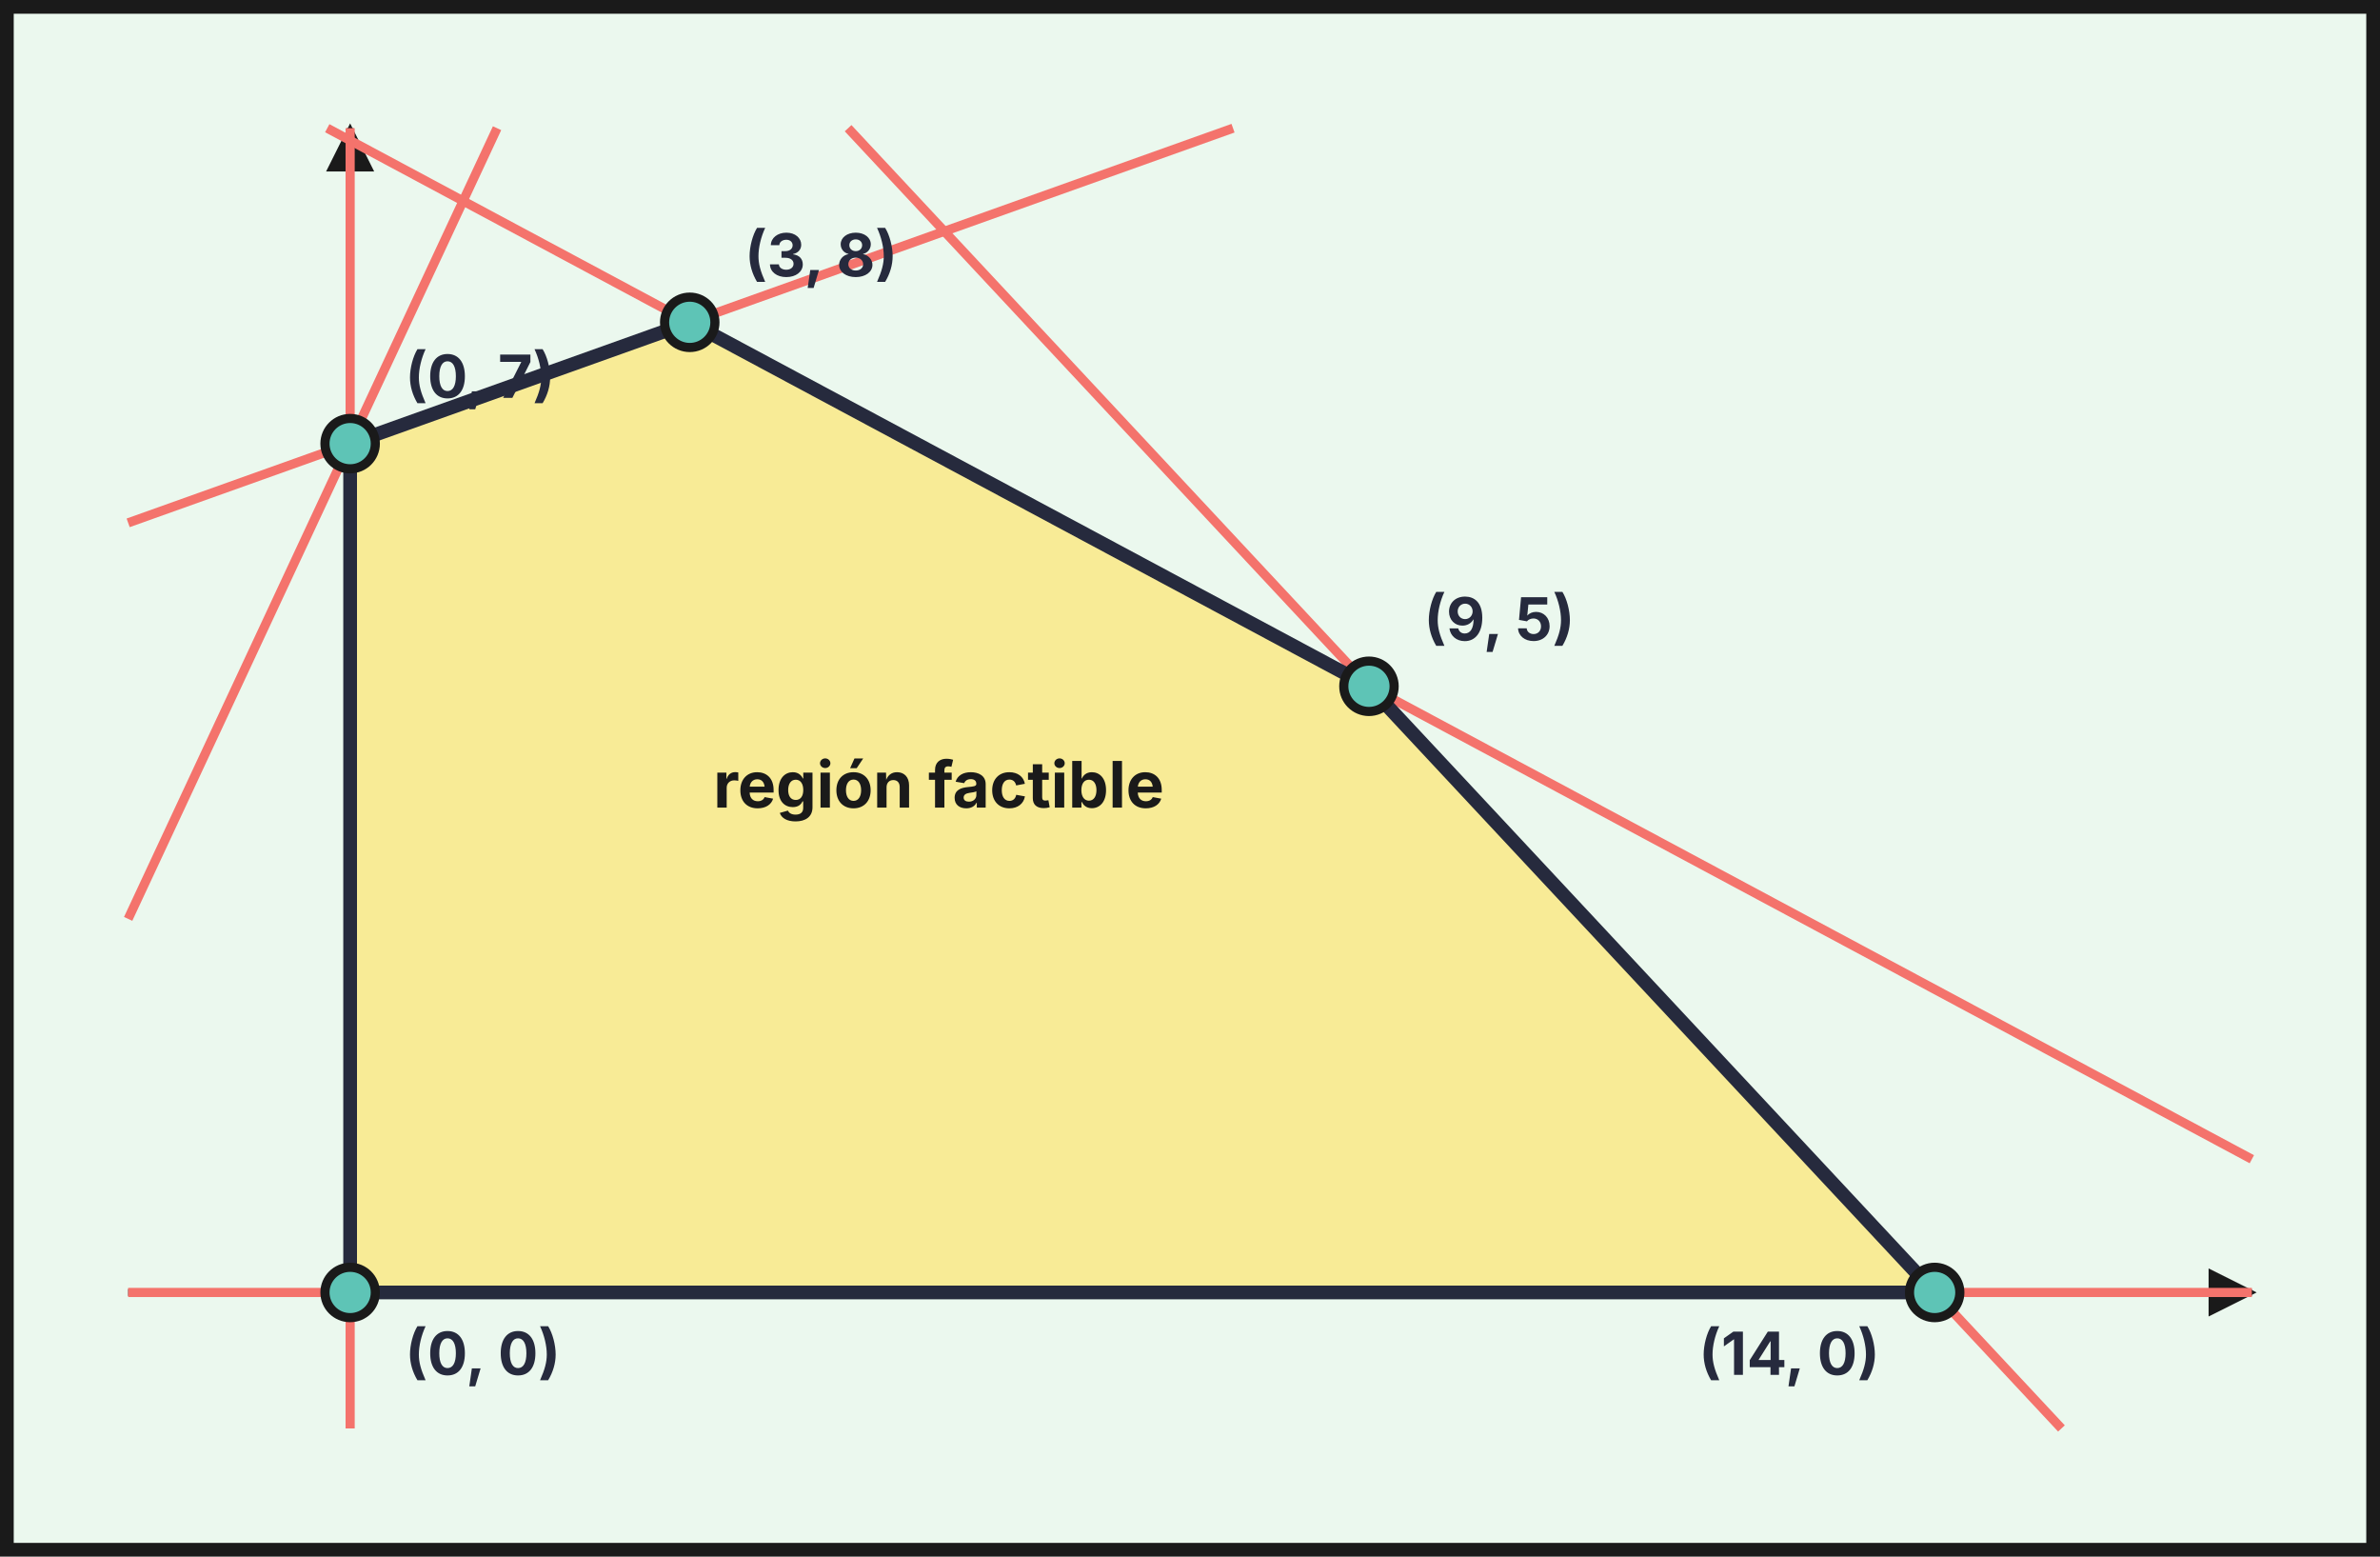
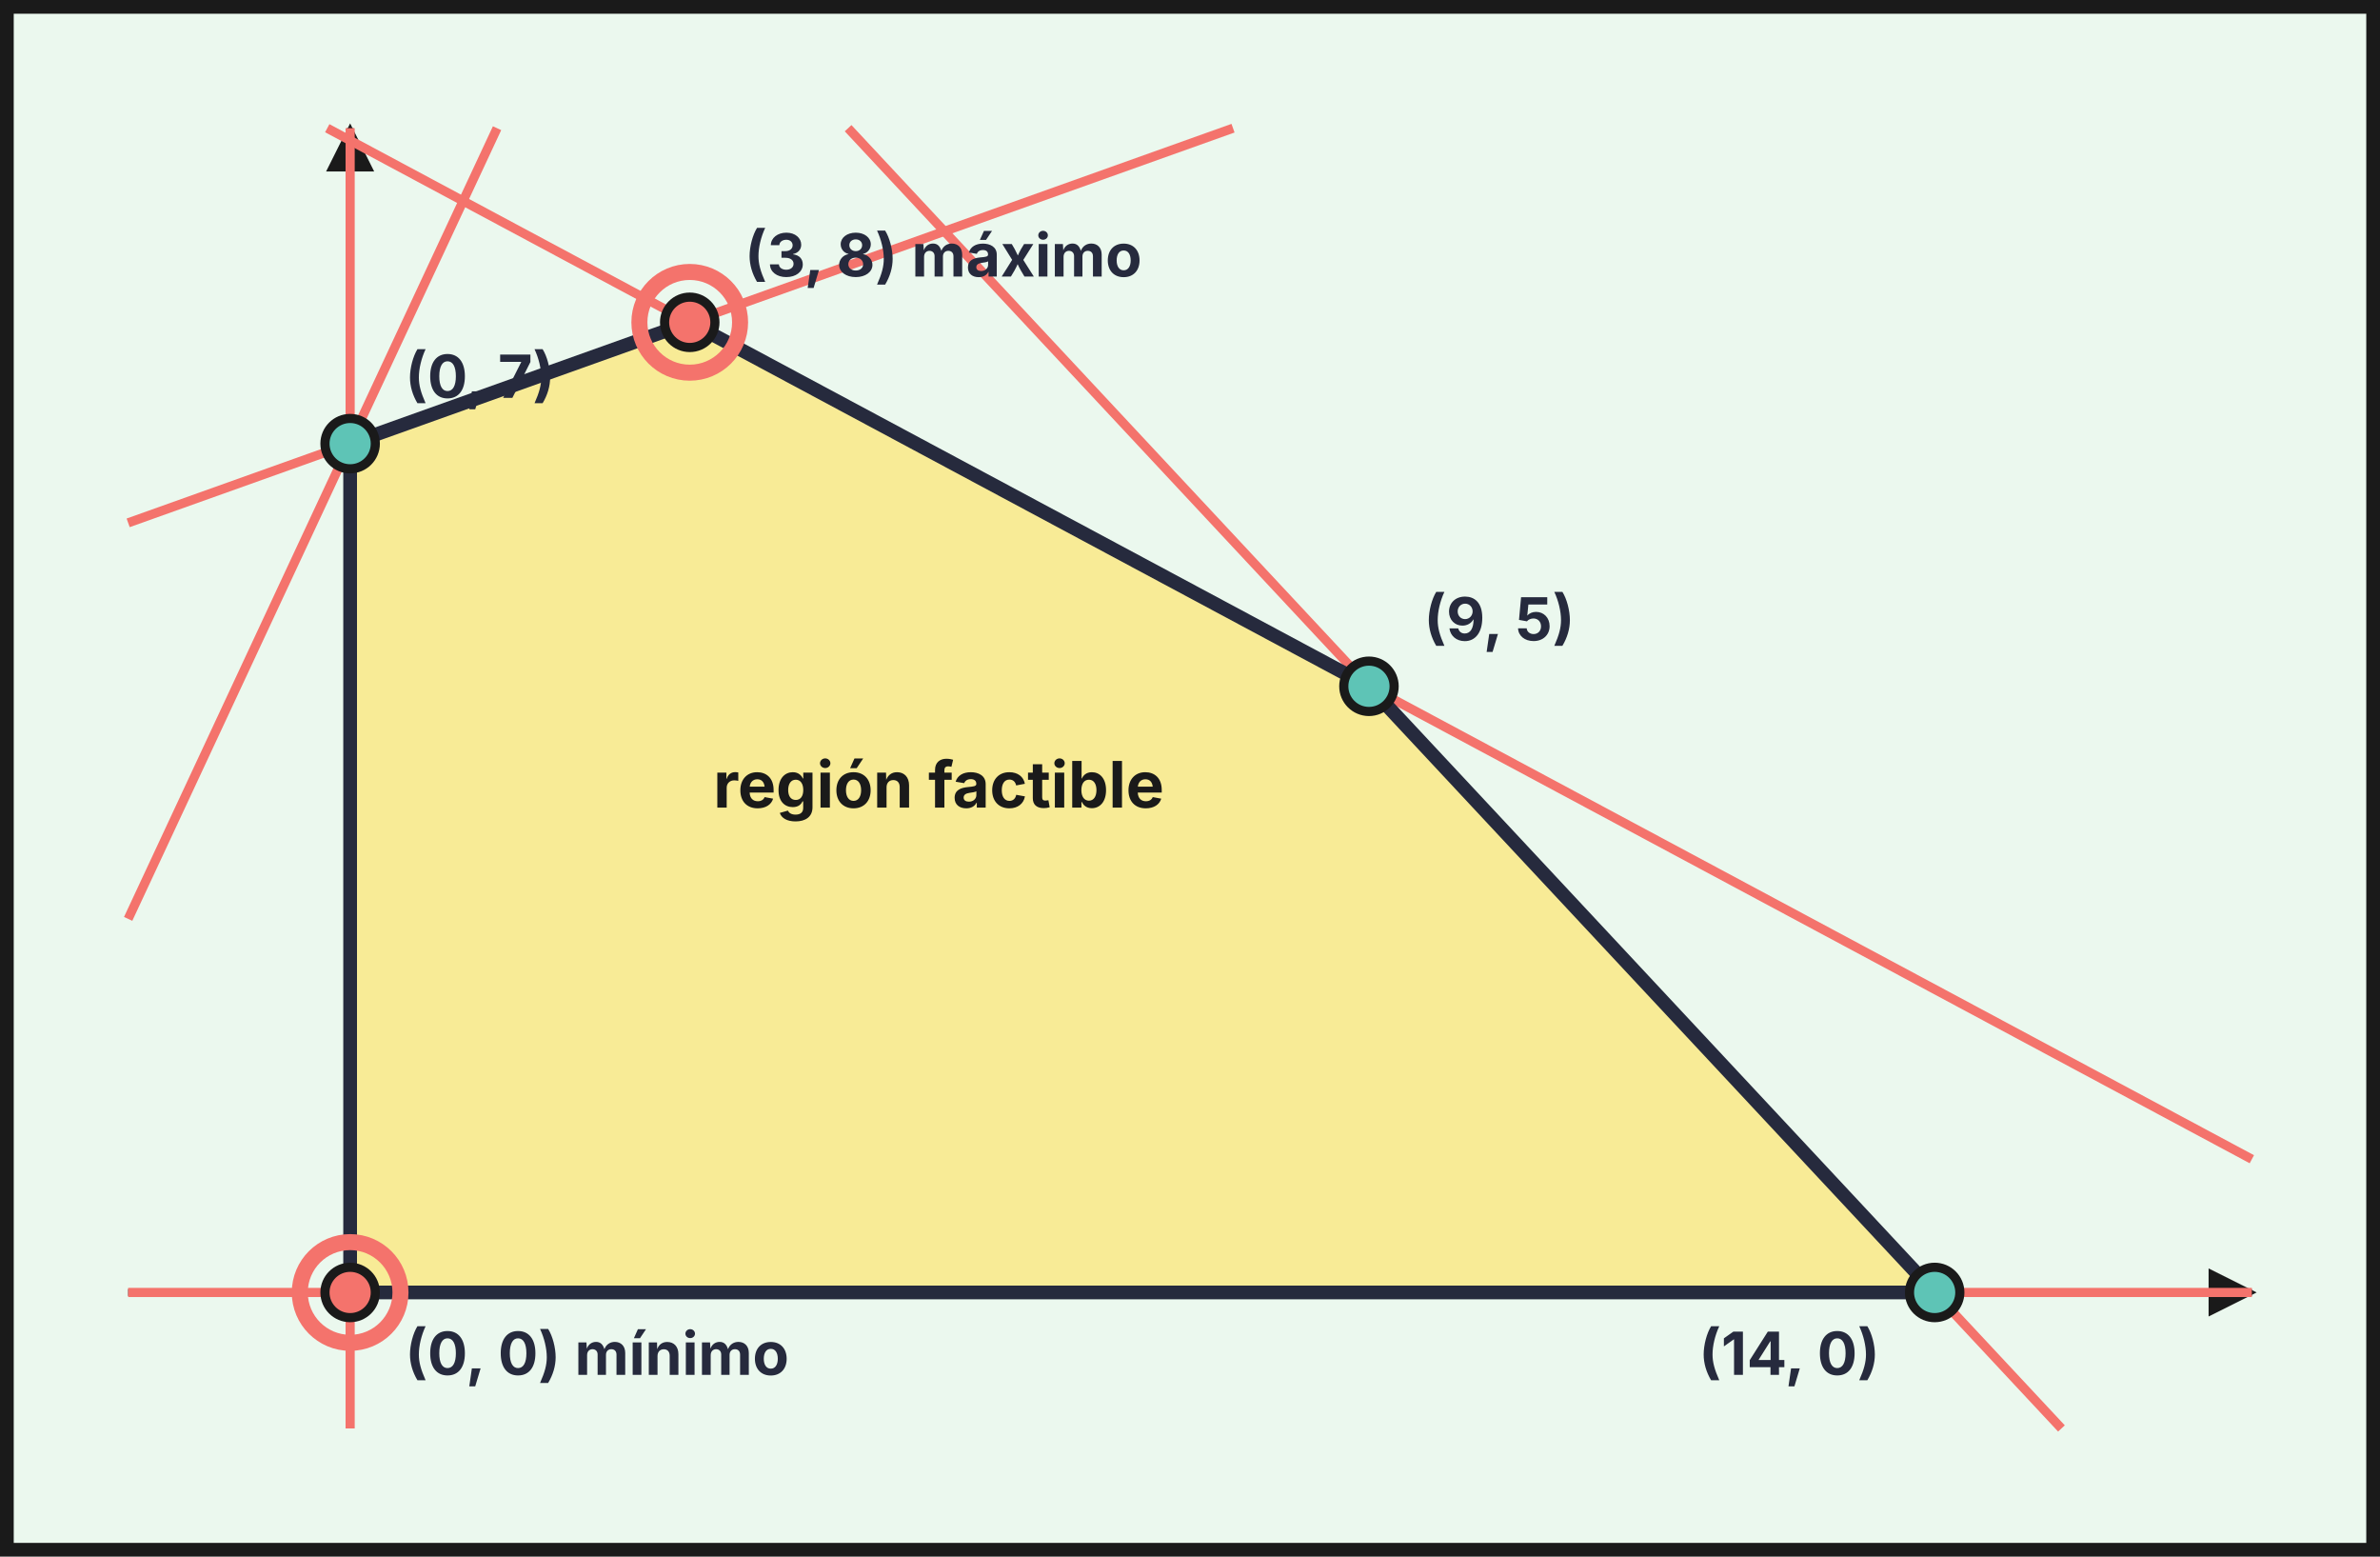
<svg xmlns="http://www.w3.org/2000/svg" viewBox="0 0 520 340" width="520" height="340" font-family="Inter, Helvetica, Arial, sans-serif" role="img">
  <defs>
    <marker id="f" viewBox="0 0 10 10" refX="9" refY="5" markerWidth="7" markerHeight="7" orient="auto">
      <path d="M0,0 L10,5 L0,10 z" fill="#1A1A1A" />
    </marker>
  </defs>
  <rect x="1.5" y="1.5" width="517" height="337" fill="#EBF8EE" stroke="#1A1A1A" stroke-width="3" />
  <path d="M76.5,282.3 L422.7,282.3 L299.1,149.9 L150.7,70.4 L76.5,96.9 Z" fill="#FCE678" fill-opacity="0.75" stroke="none" />
  <line x1="28.0" y1="282.3" x2="492.0" y2="282.3" stroke="#1A1A1A" stroke-width="1.5" marker-end="url(#f)" />
  <line x1="76.5" y1="312.0" x2="76.5" y2="28.0" stroke="#1A1A1A" stroke-width="1.5" marker-end="url(#f)" />
  <line x1="28.0" y1="200.7" x2="108.6" y2="28.0" stroke="#F4736C" stroke-width="2" stroke-dasharray="0" />
  <line x1="28.0" y1="114.2" x2="269.4" y2="28.0" stroke="#F4736C" stroke-width="2" stroke-dasharray="0" />
  <line x1="492.0" y1="253.2" x2="71.5" y2="28.0" stroke="#F4736C" stroke-width="2" stroke-dasharray="0" />
  <line x1="450.4" y1="312.0" x2="185.3" y2="28.0" stroke="#F4736C" stroke-width="2" stroke-dasharray="0" />
  <line x1="76.5" y1="312.0" x2="76.5" y2="28.0" stroke="#F4736C" stroke-width="2" stroke-dasharray="0" />
  <line x1="28.0" y1="282.3" x2="492.0" y2="282.3" stroke="#F4736C" stroke-width="2" stroke-dasharray="0" />
  <path d="M76.5,282.3 L422.7,282.3 L299.1,149.9 L150.7,70.4 L76.5,96.9 Z" fill="none" stroke="#262A3D" stroke-width="3" />
-   <circle cx="76.5" cy="282.3" r="5.5" fill="#5EC4B6" stroke="#1A1A1A" stroke-width="2" />
-   <text x="88.5" y="300.3" text-anchor="start" font-size="13" fill="#262A3D" font-weight="700">(0, 0)</text>
+   <circle cx="76.5" cy="282.3" r="11" fill="none" stroke="#F4736C" stroke-width="3.5" />
+   <circle cx="76.5" cy="282.3" r="5.5" fill="#F4736C" stroke="#1A1A1A" stroke-width="2" />
+   <text x="88.5" y="300.3" text-anchor="start" font-size="13" fill="#262A3D" font-weight="700">(0, 0) mínimo</text>
  <circle cx="422.7" cy="282.3" r="5.5" fill="#5EC4B6" stroke="#1A1A1A" stroke-width="2" />
  <text x="410.7" y="300.3" text-anchor="end" font-size="13" fill="#262A3D" font-weight="700">(14, 0)</text>
  <circle cx="299.1" cy="149.9" r="5.5" fill="#5EC4B6" stroke="#1A1A1A" stroke-width="2" />
  <text x="311.1" y="139.9" text-anchor="start" font-size="13" fill="#262A3D" font-weight="700">(9, 5)</text>
-   <circle cx="150.7" cy="70.4" r="5.5" fill="#5EC4B6" stroke="#1A1A1A" stroke-width="2" />
-   <text x="162.7" y="60.4" text-anchor="start" font-size="13" fill="#262A3D" font-weight="700">(3, 8)</text>
+   <circle cx="150.7" cy="70.4" r="11" fill="none" stroke="#F4736C" stroke-width="3.5" />
+   <circle cx="150.7" cy="70.4" r="5.5" fill="#F4736C" stroke="#1A1A1A" stroke-width="2" />
+   <text x="162.7" y="60.4" text-anchor="start" font-size="13" fill="#262A3D" font-weight="700">(3, 8) máximo</text>
  <circle cx="76.5" cy="96.9" r="5.5" fill="#5EC4B6" stroke="#1A1A1A" stroke-width="2" />
  <text x="88.5" y="86.9" text-anchor="start" font-size="13" fill="#262A3D" font-weight="700">(0, 7)</text>
  <text x="205.1" y="176.4" text-anchor="middle" font-size="14" fill="#1A1A1A" font-weight="700">región factible</text>
</svg>
